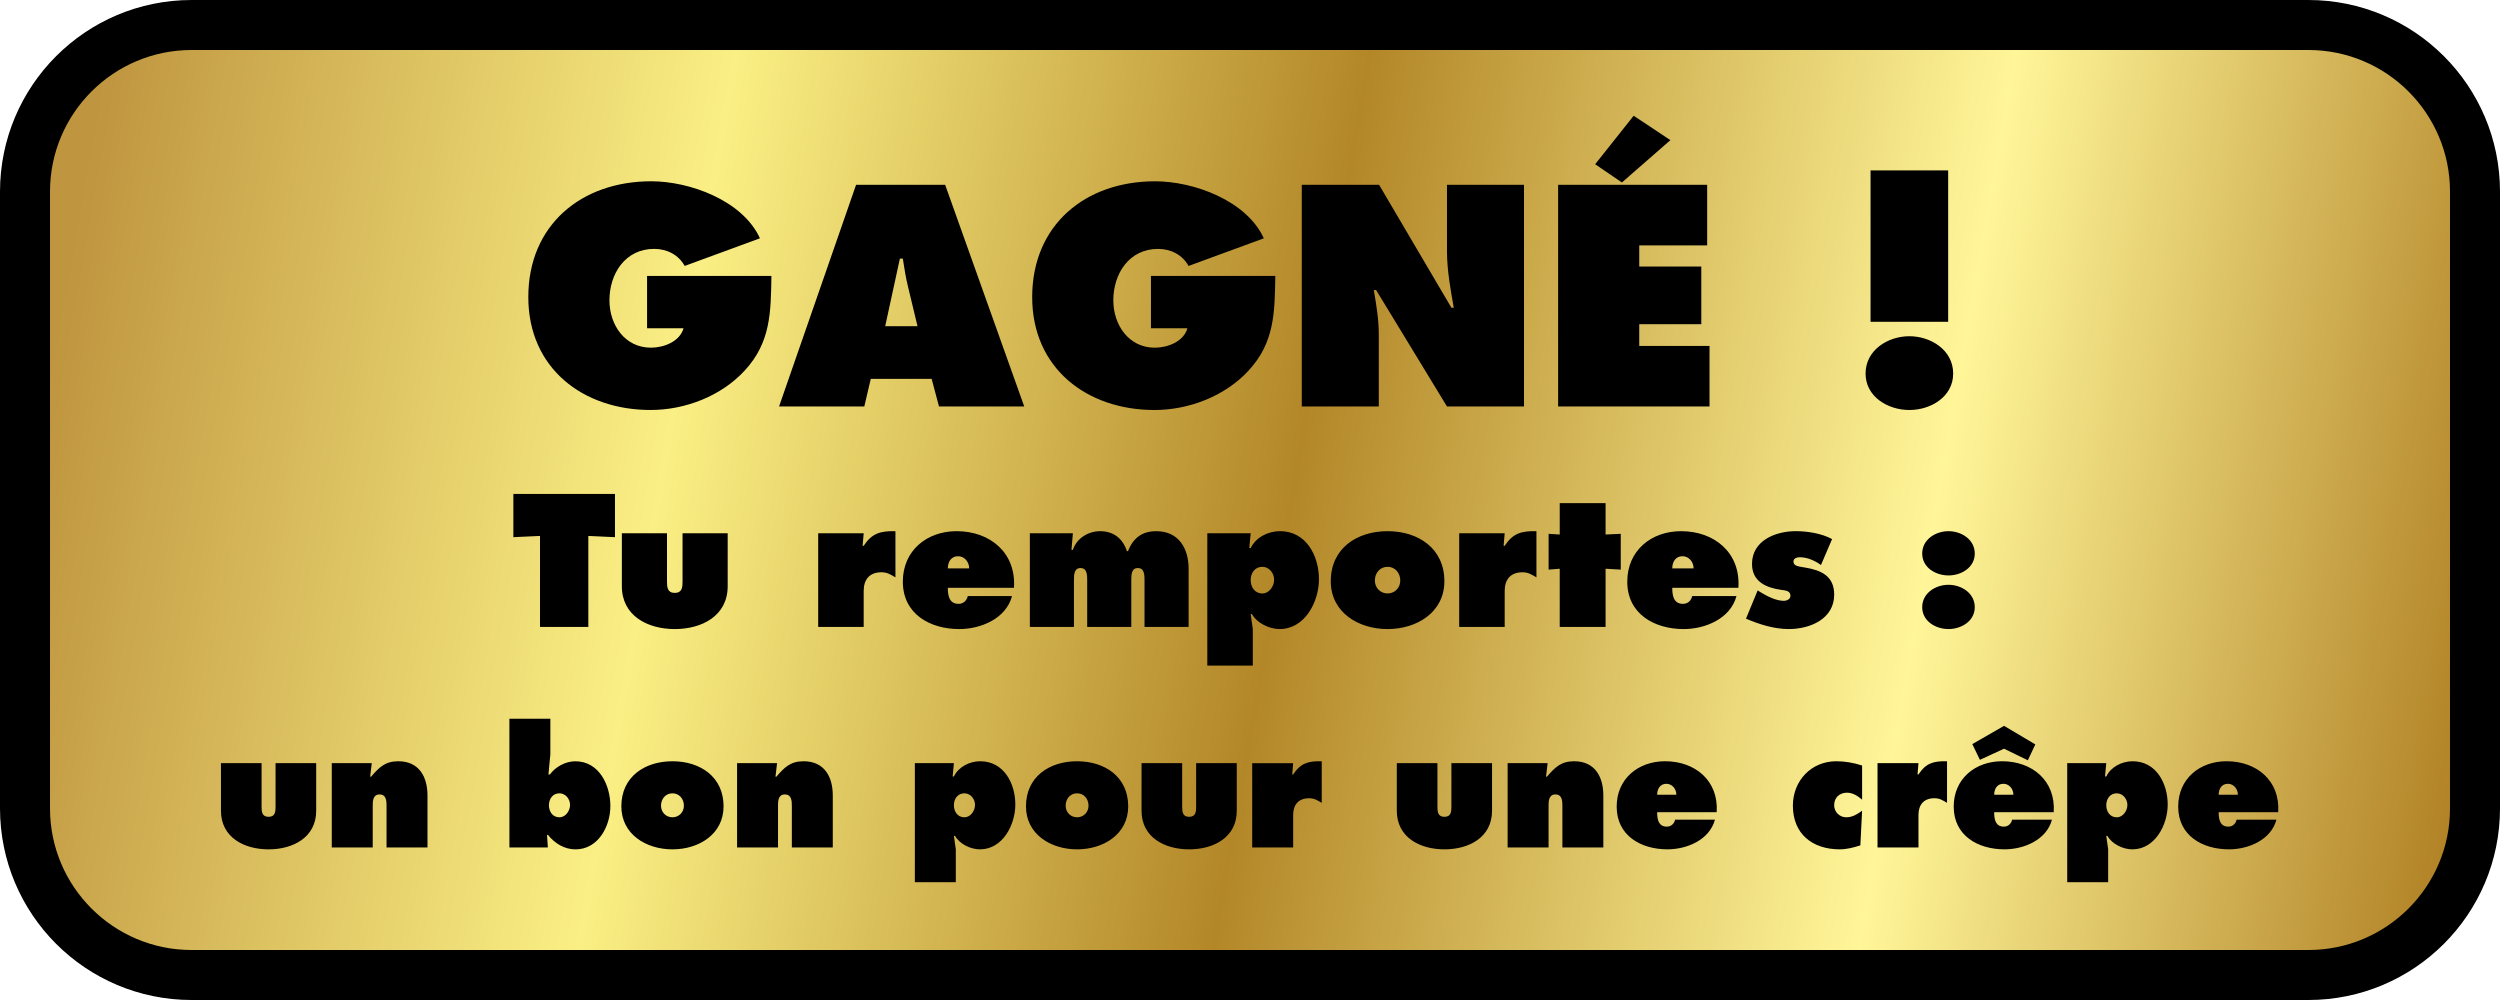
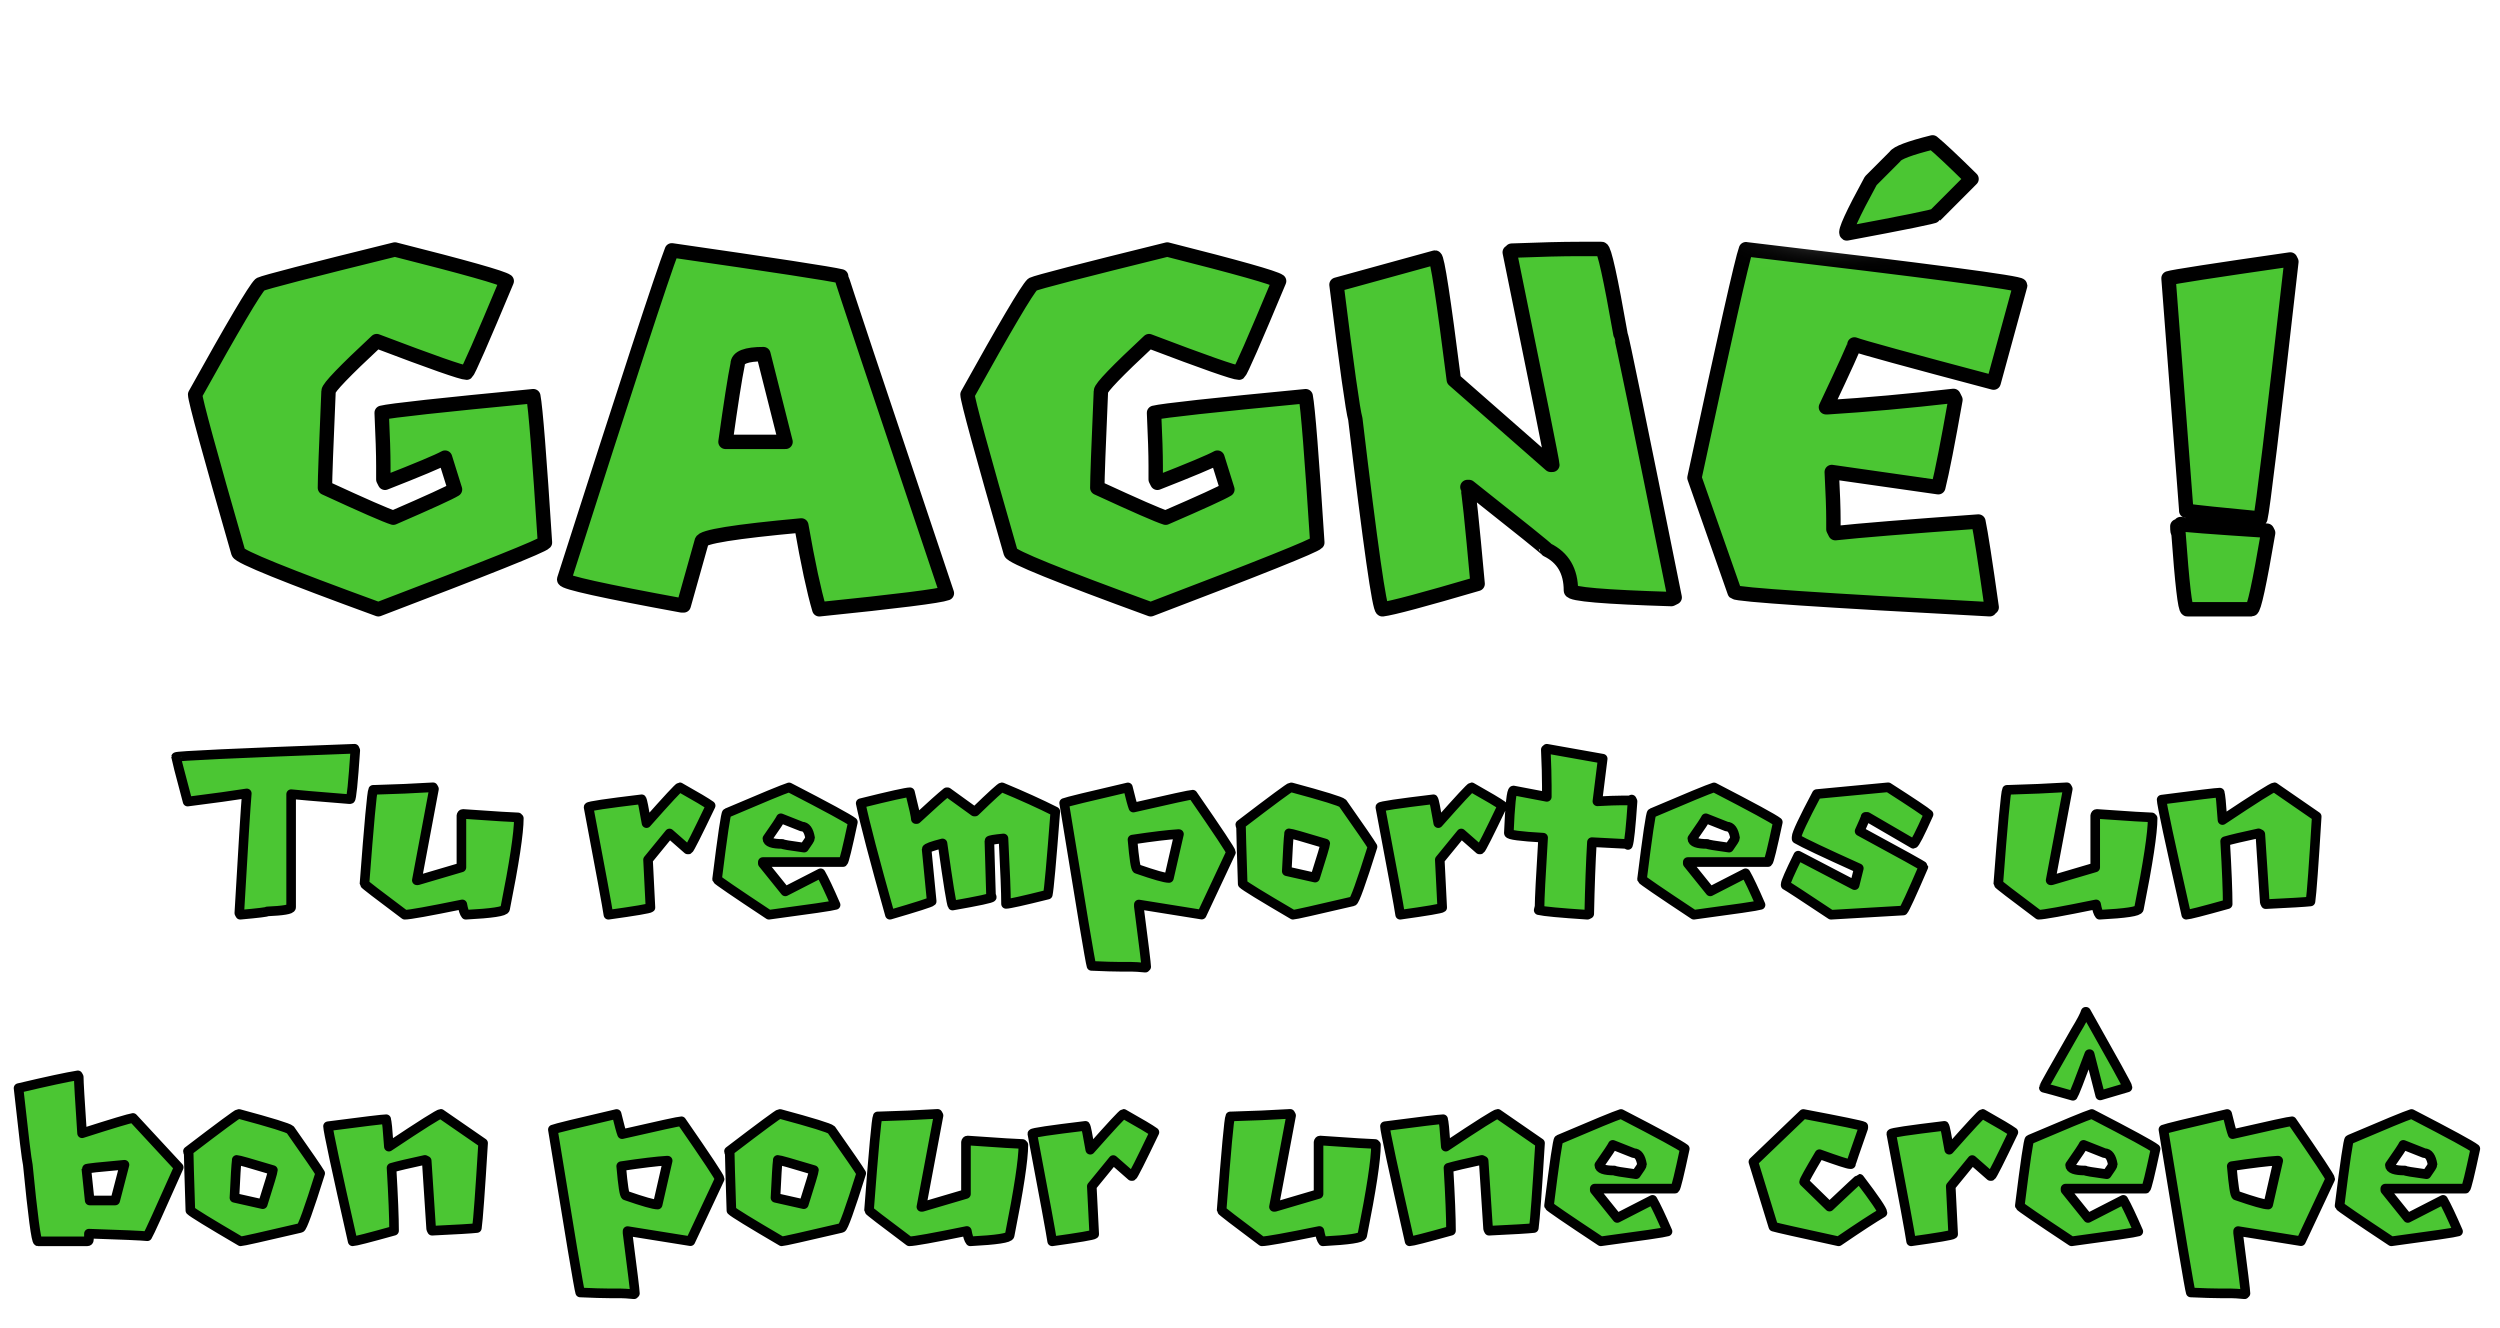
- <svg xmlns="http://www.w3.org/2000/svg" xmlns:xlink="http://www.w3.org/1999/xlink" width="150mm" height="60mm" viewBox="0 0 150 60" version="1.1" id="svg1">
+ <svg xmlns="http://www.w3.org/2000/svg" width="104.154mm" height="55.325mm" viewBox="0 0 104.154 55.325" version="1.1" id="svg1">
  <defs id="defs1">
-     <linearGradient id="linearGradient3638">
-       <stop style="stop-color:#bf953f;stop-opacity:1;" offset="0" id="stop3634" />
-       <stop style="stop-color:#faef84;stop-opacity:1;" offset="0.25" id="stop3642" />
-       <stop style="stop-color:#b38728;stop-opacity:1;" offset="0.5" id="stop3644" />
-       <stop style="stop-color:#fff699;stop-opacity:1;" offset="0.755" id="stop8004" />
-       <stop style="stop-color:#ab781c;stop-opacity:1;" offset="1" id="stop3636" />
-     </linearGradient>
-     <linearGradient xlink:href="#linearGradient3638" id="linearGradient2" x1="22.145" y1="86.48" x2="82.082" y2="97.543" gradientUnits="userSpaceOnUse" gradientTransform="matrix(2.452574,0,0,2.576271,-41.9445,-64.75368)" />
+     <rect x="104.274" y="-102.25" width="360.405" height="68.841" id="rect3" />
+     <filter style="color-interpolation-filters:sRGB" id="filter3" x="-0.992" y="-0.704" width="3.174" height="2.541">
+       <feFlood result="flood" in="SourceGraphic" flood-opacity="1" flood-color="rgb(255,255,255)" id="feFlood2-2" />
+       <feGaussianBlur result="blur" in="SourceGraphic" stdDeviation="2" id="feGaussianBlur2-6" />
+       <feOffset result="offset" in="blur" dx="1" dy="1" id="feOffset2-2" />
+       <feComposite result="comp1" operator="in" in="flood" in2="offset" id="feComposite2-4" />
+       <feComposite result="comp2" operator="over" in="SourceGraphic" in2="comp1" id="feComposite3-4" />
+     </filter>
+     <rect x="6.074" y="-147.807" width="569.966" height="100.225" id="rect15-6" />
+     <filter style="color-interpolation-filters:sRGB" id="filter20" x="-0.009" y="-0.042" width="1.022" height="1.098">
+       <feFlood result="flood" in="SourceGraphic" flood-opacity="0.498" flood-color="rgb(255,255,255)" id="feFlood19" />
+       <feGaussianBlur result="blur" in="SourceGraphic" stdDeviation="1" id="feGaussianBlur19" />
+       <feOffset result="offset" in="blur" dx="1" dy="1" id="feOffset19" />
+       <feComposite result="comp1" operator="in" in="flood" in2="offset" id="feComposite19" />
+       <feComposite result="comp2" operator="over" in="SourceGraphic" in2="comp1" id="feComposite20" />
+     </filter>
+     <rect x="104.274" y="-102.25" width="360.405" height="68.841" id="rect2-5" />
+     <filter style="color-interpolation-filters:sRGB" id="filter15" x="-0.022" y="-0.129" width="1.052" height="1.303">
+       <feFlood result="flood" in="SourceGraphic" flood-opacity="0.498" flood-color="rgb(255,255,255)" id="feFlood14" />
+       <feGaussianBlur result="blur" in="SourceGraphic" stdDeviation="1" id="feGaussianBlur14" />
+       <feOffset result="offset" in="blur" dx="1" dy="1" id="feOffset14" />
+       <feComposite result="comp1" operator="in" in="flood" in2="offset" id="feComposite14" />
+       <feComposite result="comp2" operator="over" in="SourceGraphic" in2="comp1" id="feComposite15" />
+     </filter>
+     <rect x="6.074" y="-147.807" width="569.966" height="100.225" id="rect4" />
+     <filter style="color-interpolation-filters:sRGB" id="filter5" x="-0.366" y="-0.366" width="1.795" height="1.795">
+       <feFlood result="flood" in="SourceGraphic" flood-opacity="1" flood-color="rgb(255,255,255)" id="feFlood4" />
+       <feGaussianBlur result="blur" in="SourceGraphic" stdDeviation="2" id="feGaussianBlur4" />
+       <feOffset result="offset" in="blur" dx="1" dy="1" id="feOffset4" />
+       <feComposite result="comp1" operator="in" in="flood" in2="offset" id="feComposite4" />
+       <feComposite result="comp2" operator="over" in="SourceGraphic" in2="comp1" id="feComposite5" />
+     </filter>
  </defs>
-   <g id="layer1" transform="translate(-10.86773,-128.0427)">
-     <rect style="fill:url(#linearGradient2);stroke:#000000;stroke-width:3;stroke-dasharray:none;stroke-opacity:1" id="rect1" width="147" height="57" x="12.368" y="129.543" rx="10" ry="10" />
-     <g id="text1" style="font-size:10.583px;line-height:125%;font-family:'Futura Extra';-inkscape-font-specification:'Futura Extra';text-align:center;text-anchor:middle;stroke-width:4" aria-label="GAGNÉ !&#10;Tu remportes :&#10;un bon pour une crêpe">
-       <path style="font-size:17.639px" d="m 49.692,144.599 v 3.14 h 2.187 c -0.229,0.811 -1.199,1.164 -1.958,1.164 -1.57,0 -2.487,-1.376 -2.487,-2.84 0,-1.605 0.953,-3.087 2.681,-3.087 0.776,0 1.464,0.353 1.834,1.023 l 4.516,-1.658 c -1.041,-2.275 -4.216,-3.422 -6.526,-3.422 -4.18,0 -7.373,2.611 -7.373,6.95 0,4.269 3.281,6.773 7.338,6.773 2.064,0 4.233,-0.829 5.644,-2.364 1.57,-1.693 1.57,-3.51 1.605,-5.68 z m 13.423,6.174 h 3.651 l 0.441,1.658 h 5.115 l -4.745,-13.3 h -5.345 l -4.621,13.3 h 5.115 z m 0.864,-3.157 0.882,-4.057 h 0.176 c 0.088,0.564 0.176,1.147 0.318,1.711 l 0.564,2.346 z m 15.946,-3.016 v 3.14 h 2.187 c -0.229,0.811 -1.199,1.164 -1.958,1.164 -1.57,0 -2.487,-1.376 -2.487,-2.84 0,-1.605 0.953,-3.087 2.681,-3.087 0.776,0 1.464,0.353 1.834,1.023 l 4.516,-1.658 c -1.041,-2.275 -4.216,-3.422 -6.526,-3.422 -4.18,0 -7.373,2.611 -7.373,6.95 0,4.269 3.281,6.773 7.338,6.773 2.064,0 4.233,-0.829 5.644,-2.364 1.57,-1.693 1.57,-3.51 1.605,-5.68 z m 9.049,7.832 h 4.621 v -4.322 c 0,-0.882 -0.141,-1.746 -0.3,-2.663 h 0.141 l 4.251,6.985 h 4.621 v -13.3 h -4.621 v 3.986 c 0,1.129 0.212,2.275 0.406,3.387 h -0.141 l -4.339,-7.373 h -4.639 z m 15.381,0 h 9.084 v -3.634 h -4.216 v -1.305 h 3.722 v -3.457 h -3.722 v -1.27 h 4.075 v -3.634 h -8.943 z m 4.533,-17.445 -2.311,2.91 1.605,1.094 2.91,-2.54 z m 18.87,12.365 v -9.084 h -4.657 v 9.084 z m -2.328,0.864 c -1.288,0 -2.628,0.829 -2.628,2.24 0,1.393 1.341,2.187 2.628,2.187 1.288,0 2.628,-0.794 2.628,-2.187 0,-1.411 -1.341,-2.24 -2.628,-2.24 z" id="path1" />
-       <path d="m 41.67,160.273 1.598,-0.074 v 5.461 h 2.9 v -5.461 l 1.598,0.074 v -2.593 h -6.096 z m 6.509,-0.233 v 3.175 c 0,1.778 1.545,2.572 3.175,2.572 1.63,0 3.175,-0.794 3.175,-2.572 v -3.175 h -2.709 v 2.9 c 0,0.328 -0.021,0.677 -0.466,0.677 -0.444,0 -0.466,-0.349 -0.466,-0.677 v -2.9 z m 16.415,-0.127 c -0.921,-0.021 -1.418,0.138 -1.905,0.878 h -0.064 l 0.064,-0.751 h -2.73 v 5.62 h 2.73 v -2.159 c 0,-0.699 0.36,-1.122 1.069,-1.122 0.349,0 0.55,0.138 0.836,0.307 z m 7.112,3.397 c 0.138,-2.106 -1.439,-3.397 -3.44,-3.397 -1.789,0 -3.228,1.164 -3.228,3.027 0,1.937 1.619,2.847 3.387,2.847 1.291,0 2.805,-0.624 3.164,-1.979 h -2.656 c -0.053,0.265 -0.265,0.466 -0.55,0.466 -0.571,0 -0.646,-0.508 -0.646,-0.963 z m -3.969,-1.164 c 0,-0.392 0.201,-0.73 0.614,-0.73 0.392,0 0.667,0.349 0.667,0.73 z m 7.504,-2.106 h -2.582 v 5.62 h 2.646 v -2.783 c 0,-0.328 0,-0.751 0.392,-0.751 0.402,0 0.402,0.423 0.402,0.751 v 2.783 h 2.646 v -2.783 c 0,-0.328 0,-0.751 0.392,-0.751 0.402,0 0.402,0.423 0.402,0.751 v 2.783 h 2.646 v -3.492 c 0,-1.217 -0.593,-2.254 -1.937,-2.254 -0.868,0 -1.386,0.413 -1.704,1.196 h -0.064 c -0.243,-0.762 -0.804,-1.196 -1.609,-1.196 -0.72,0 -1.408,0.434 -1.63,1.122 h -0.085 z m 11.366,2.011 c 0.413,0 0.709,0.381 0.709,0.773 0,0.381 -0.286,0.826 -0.709,0.826 -0.455,0 -0.698,-0.381 -0.698,-0.804 0,-0.413 0.243,-0.794 0.698,-0.794 z m -0.698,-2.011 h -2.603 v 7.937 h 2.73 v -2.191 l -0.127,-0.9 h 0.074 c 0.307,0.55 1.048,0.9 1.662,0.9 1.535,0 2.36,-1.662 2.36,-2.985 0,-1.408 -0.762,-2.889 -2.339,-2.889 -0.709,0 -1.45,0.37 -1.757,1.016 h -0.085 z m 8.213,-0.127 c -1.852,0 -3.408,1.037 -3.408,3.006 0,1.863 1.651,2.868 3.408,2.868 1.757,0 3.408,-1.005 3.408,-2.868 0,-1.968 -1.556,-3.006 -3.408,-3.006 z m 0,2.138 c 0.455,0 0.762,0.37 0.762,0.826 0,0.445 -0.339,0.773 -0.762,0.773 -0.423,0 -0.762,-0.328 -0.762,-0.773 0,-0.455 0.307,-0.826 0.762,-0.826 z m 8.932,-2.138 c -0.921,-0.021 -1.418,0.138 -1.905,0.878 h -0.064 l 0.064,-0.751 h -2.73 v 5.62 h 2.73 v -2.159 c 0,-0.699 0.36,-1.122 1.069,-1.122 0.349,0 0.55,0.138 0.836,0.307 z m 4.149,-1.683 h -2.752 v 1.884 l -0.667,-0.042 v 2.148 l 0.667,-0.053 v 3.492 h 2.752 v -3.492 l 0.91,0.053 v -2.148 l -0.91,0.042 z m 7.969,5.08 c 0.138,-2.106 -1.439,-3.397 -3.44,-3.397 -1.789,0 -3.228,1.164 -3.228,3.027 0,1.937 1.619,2.847 3.387,2.847 1.291,0 2.805,-0.624 3.164,-1.979 h -2.656 c -0.053,0.265 -0.265,0.466 -0.55,0.466 -0.572,0 -0.646,-0.508 -0.646,-0.963 z m -3.969,-1.164 c 0,-0.392 0.201,-0.73 0.614,-0.73 0.392,0 0.667,0.349 0.667,0.73 z m 4.424,3.016 c 0.815,0.349 1.683,0.624 2.572,0.624 1.27,0 2.72,-0.603 2.72,-2.064 0,-1.132 -0.794,-1.471 -1.767,-1.63 -0.381,-0.064 -0.677,-0.085 -0.677,-0.36 0,-0.201 0.222,-0.254 0.392,-0.254 0.444,0 0.91,0.212 1.259,0.466 l 0.667,-1.556 c -0.614,-0.339 -1.482,-0.476 -2.18,-0.476 -1.206,0 -2.625,0.561 -2.625,1.968 0,1.058 0.847,1.429 1.757,1.556 0.222,0.032 0.55,0.042 0.55,0.349 0,0.212 -0.222,0.307 -0.402,0.307 -0.466,0 -1.016,-0.286 -1.397,-0.519 l -0.169,-0.106 z m 12.15,-2.032 c -0.773,0 -1.577,0.497 -1.577,1.344 0,0.836 0.804,1.312 1.577,1.312 0.773,0 1.577,-0.476 1.577,-1.312 0,-0.847 -0.804,-1.344 -1.577,-1.344 z m 0,-3.217 c -0.773,0 -1.577,0.497 -1.577,1.344 0,0.836 0.804,1.312 1.577,1.312 0.773,0 1.577,-0.476 1.577,-1.312 0,-0.847 -0.804,-1.344 -1.577,-1.344 z" id="path2" />
-       <path style="font-size:9.525px;letter-spacing:0px" d="m 24.125,173.832 v 2.857 c 0,1.6 1.391,2.315 2.857,2.315 1.467,0 2.857,-0.714 2.857,-2.315 v -2.857 h -2.438 v 2.61 c 0,0.295 -0.019,0.61 -0.419,0.61 -0.4,0 -0.419,-0.314 -0.419,-0.61 v -2.61 z m 9.049,0 h -2.4 v 5.058 h 2.457 v -2.467 c 0,-0.295 0,-0.714 0.41,-0.714 0.419,0 0.419,0.419 0.419,0.714 v 2.467 h 2.457 v -3.115 c 0,-1.114 -0.495,-2.057 -1.753,-2.057 -0.791,0 -1.153,0.371 -1.629,0.924 h -0.057 z m 11.259,1.81 c 0.371,0 0.638,0.343 0.638,0.695 0,0.343 -0.257,0.743 -0.638,0.743 -0.41,0 -0.629,-0.343 -0.629,-0.724 0,-0.371 0.219,-0.714 0.629,-0.714 z m -3,3.248 h 2.305 l -0.048,-0.752 h 0.057 c 0.41,0.514 0.991,0.867 1.648,0.867 1.372,0 2.095,-1.391 2.095,-2.6 0,-1.257 -0.676,-2.686 -2.105,-2.686 -0.572,0 -1.181,0.324 -1.524,0.791 h -0.086 l 0.114,-1.21 v -2.134 h -2.457 z m 9.782,-5.172 c -1.667,0 -3.067,0.933 -3.067,2.705 0,1.676 1.486,2.581 3.067,2.581 1.581,0 3.067,-0.905 3.067,-2.581 0,-1.772 -1.4,-2.705 -3.067,-2.705 z m 0,1.924 c 0.41,0 0.686,0.333 0.686,0.743 0,0.4 -0.305,0.695 -0.686,0.695 -0.381,0 -0.686,-0.295 -0.686,-0.695 0,-0.41 0.276,-0.743 0.686,-0.743 z m 6.277,-1.81 h -2.4 v 5.058 h 2.457 v -2.467 c 0,-0.295 0,-0.714 0.41,-0.714 0.419,0 0.419,0.419 0.419,0.714 v 2.467 h 2.457 v -3.115 c 0,-1.114 -0.495,-2.057 -1.753,-2.057 -0.791,0 -1.153,0.371 -1.629,0.924 h -0.057 z m 11.239,1.81 c 0.371,0 0.638,0.343 0.638,0.695 0,0.343 -0.257,0.743 -0.638,0.743 -0.41,0 -0.629,-0.343 -0.629,-0.724 0,-0.371 0.219,-0.714 0.629,-0.714 z m -0.629,-1.81 h -2.343 v 7.144 h 2.457 v -1.972 l -0.114,-0.81 h 0.067 c 0.276,0.495 0.943,0.81 1.495,0.81 1.381,0 2.124,-1.495 2.124,-2.686 0,-1.267 -0.686,-2.6 -2.105,-2.6 -0.638,0 -1.305,0.333 -1.581,0.914 h -0.076 z m 7.391,-0.114 c -1.667,0 -3.067,0.933 -3.067,2.705 0,1.676 1.486,2.581 3.067,2.581 1.581,0 3.067,-0.905 3.067,-2.581 0,-1.772 -1.4,-2.705 -3.067,-2.705 z m 0,1.924 c 0.41,0 0.686,0.333 0.686,0.743 0,0.4 -0.305,0.695 -0.686,0.695 -0.381,0 -0.686,-0.295 -0.686,-0.695 0,-0.41 0.276,-0.743 0.686,-0.743 z m 3.867,-1.81 v 2.857 c 0,1.6 1.391,2.315 2.857,2.315 1.467,0 2.857,-0.714 2.857,-2.315 v -2.857 h -2.438 v 2.61 c 0,0.295 -0.019,0.61 -0.419,0.61 -0.4,0 -0.419,-0.314 -0.419,-0.61 v -2.61 z m 10.811,-0.114 c -0.829,-0.019 -1.276,0.124 -1.714,0.791 h -0.057 l 0.057,-0.676 h -2.457 v 5.058 h 2.457 v -1.943 c 0,-0.629 0.324,-1.01 0.962,-1.01 0.314,0 0.495,0.124 0.752,0.276 z m 4.505,0.114 v 2.857 c 0,1.6 1.391,2.315 2.857,2.315 1.467,0 2.857,-0.714 2.857,-2.315 v -2.857 h -2.438 v 2.61 c 0,0.295 -0.019,0.61 -0.419,0.61 -0.4,0 -0.419,-0.314 -0.419,-0.61 v -2.61 z m 9.049,0 h -2.4 v 5.058 h 2.457 v -2.467 c 0,-0.295 0,-0.714 0.41,-0.714 0.419,0 0.419,0.419 0.419,0.714 v 2.467 h 2.457 v -3.115 c 0,-1.114 -0.495,-2.057 -1.753,-2.057 -0.791,0 -1.153,0.371 -1.629,0.924 h -0.057 z m 10.144,2.943 c 0.124,-1.895 -1.295,-3.058 -3.096,-3.058 -1.61,0 -2.905,1.048 -2.905,2.724 0,1.743 1.457,2.562 3.048,2.562 1.162,0 2.524,-0.562 2.848,-1.781 h -2.391 c -0.048,0.238 -0.238,0.419 -0.495,0.419 -0.514,0 -0.581,-0.457 -0.581,-0.867 z m -3.572,-1.048 c 0,-0.352 0.181,-0.657 0.552,-0.657 0.352,0 0.6,0.314 0.6,0.657 z m 12.297,-1.753 c -0.495,-0.162 -1.029,-0.257 -1.543,-0.257 -1.514,0 -2.61,1.172 -2.61,2.667 0,1.695 1.172,2.619 2.81,2.619 0.429,0 0.857,-0.114 1.238,-0.238 l 0.105,-2.076 c -0.286,0.2 -0.572,0.391 -0.953,0.391 -0.4,0 -0.724,-0.324 -0.724,-0.724 0,-0.457 0.324,-0.752 0.772,-0.752 0.352,0 0.648,0.2 0.905,0.419 z m 5.096,-0.257 c -0.829,-0.019 -1.276,0.124 -1.714,0.791 h -0.057 l 0.057,-0.676 h -2.457 v 5.058 h 2.457 v -1.943 c 0,-0.629 0.324,-1.01 0.962,-1.01 0.314,0 0.495,0.124 0.752,0.276 z m 6.401,3.058 c 0.124,-1.895 -1.295,-3.058 -3.096,-3.058 -1.61,0 -2.905,1.048 -2.905,2.724 0,1.743 1.457,2.562 3.048,2.562 1.162,0 2.524,-0.562 2.848,-1.781 h -2.391 c -0.048,0.238 -0.238,0.419 -0.495,0.419 -0.514,0 -0.581,-0.457 -0.581,-0.867 z m -3.572,-1.048 c 0,-0.352 0.181,-0.657 0.552,-0.657 0.352,0 0.6,0.314 0.6,0.657 z m -0.857,-2.095 1.448,-0.667 1.429,0.695 0.448,-0.953 -1.876,-1.114 -1.905,1.095 z m 8.211,2.01 c 0.371,0 0.638,0.343 0.638,0.695 0,0.343 -0.257,0.743 -0.638,0.743 -0.41,0 -0.629,-0.343 -0.629,-0.724 0,-0.371 0.219,-0.714 0.629,-0.714 z m -0.629,-1.81 h -2.343 v 7.144 h 2.457 v -1.972 l -0.114,-0.81 h 0.067 c 0.276,0.495 0.943,0.81 1.495,0.81 1.381,0 2.124,-1.495 2.124,-2.686 0,-1.267 -0.686,-2.6 -2.105,-2.6 -0.638,0 -1.305,0.333 -1.581,0.914 h -0.076 z m 10.316,2.943 c 0.124,-1.895 -1.295,-3.058 -3.096,-3.058 -1.61,0 -2.905,1.048 -2.905,2.724 0,1.743 1.457,2.562 3.048,2.562 1.162,0 2.524,-0.562 2.848,-1.781 h -2.391 c -0.048,0.238 -0.238,0.419 -0.495,0.419 -0.514,0 -0.581,-0.457 -0.581,-0.867 z m -3.572,-1.048 c 0,-0.352 0.181,-0.657 0.552,-0.657 0.352,0 0.6,0.314 0.6,0.657 z" id="path3" />
+   <g id="layer1" transform="translate(-33.79085,-130.3801)">
+     <path d="m 290.254,-140.179 h 0.068 q 7.719,13.609 7.719,13.948 v 0.068 l -5.078,1.49 -1.964,-7.651 h -0.068 q -2.708,7.262 -3.047,7.719 -4.757,-1.354 -5.417,-1.49 v -0.068 q 0,-0.203 5.891,-10.427 1.625,-2.658 1.896,-3.589 z" id="text4" style="font-size:34.667px;line-height:125%;font-family:'New Super Mario Font U';-inkscape-font-specification:'New Super Mario Font U';text-align:center;letter-spacing:-0.5px;white-space:pre;fill:#4bc633;stroke:#000000;stroke-width:1.784;stroke-linejoin:round;filter:url(#filter5)" transform="matrix(0.2237616,0,0,0.224696,55.73514,204.031)" aria-label="^" />
+     <path style="font-size:34.667px;line-height:125%;font-family:'New Super Mario Font U';-inkscape-font-specification:'New Super Mario Font U';text-align:center;letter-spacing:-0.5px;white-space:pre;fill:#4bc633;stroke:#000000;stroke-width:0.881;stroke-linejoin:round;filter:url(#filter15)" d="m 231.836,-92.626 q 6.432,1.625 6.839,1.93 -2.285,5.467 -2.454,5.603 -0.423,0 -5.501,-1.93 -2.945,2.742 -2.945,3.064 -0.22,5.078 -0.22,5.908 3.521,1.625 4.181,1.828 3.284,-1.422 3.775,-1.727 l -0.609,-1.947 q -0.609,0.339 -3.673,1.54 l -0.102,-0.203 v -0.829 q 0,-1.066 -0.102,-3.25 0.796,-0.203 9.276,-1.016 0.203,1.049 0.711,8.954 -0.271,0.305 -10.19,4.079 -8.447,-3.081 -8.565,-3.47 -2.641,-9.174 -2.641,-9.665 3.47,-6.246 3.978,-6.737 0.423,-0.203 8.243,-2.133 z m 16.935,0.051 q 9.395,1.354 10.359,1.591 0,0.135 6.466,19.382 -0.677,0.254 -7.803,0.982 -0.491,-1.659 -1.1,-5.129 -6.094,0.559 -6.094,0.982 l -1.1,3.91 h -0.118 q -7.194,-1.32 -7.194,-1.591 5.738,-17.943 6.585,-20.126 z m 3.284,11.714 h 3.673 l -1.354,-5.366 q -1.574,0 -1.574,0.609 -0.254,1.236 -0.745,4.757 z m 27.023,-11.764 q 6.432,1.625 6.839,1.93 -2.285,5.467 -2.454,5.603 -0.423,0 -5.501,-1.93 -2.945,2.742 -2.945,3.064 -0.22,5.078 -0.22,5.908 3.521,1.625 4.181,1.828 3.284,-1.422 3.775,-1.727 l -0.609,-1.947 q -0.609,0.339 -3.673,1.54 l -0.102,-0.203 v -0.829 q 0,-1.066 -0.102,-3.25 0.796,-0.203 9.276,-1.016 0.203,1.049 0.711,8.954 -0.271,0.305 -10.19,4.079 -8.447,-3.081 -8.565,-3.47 -2.641,-9.174 -2.641,-9.665 3.47,-6.246 3.978,-6.737 0.423,-0.203 8.243,-2.133 z m 25.212,-0.034 h 1.354 q 0.237,0 1.151,5.197 0.102,0.152 3.318,16.115 l -0.203,0.102 q -6.145,-0.186 -6.145,-0.525 0,-1.777 -1.456,-2.488 0,-0.068 -4.773,-3.842 h -0.102 q 0.102,0.152 0.626,5.924 -4.96,1.456 -5.823,1.557 -0.271,0 -1.659,-11.646 -0.22,-0.728 -1.151,-8.21 l 6.026,-1.659 q 0.203,0 1.151,7.482 l 5.924,5.197 h 0.102 q 0,-0.254 -2.607,-13 0.118,0 0.118,-0.102 2.607,-0.102 4.147,-0.102 z m 10.181,0.017 q 16.775,1.98 16.775,2.217 l -1.625,5.941 q -7.922,-2.099 -8.514,-2.336 0,0.152 -1.743,3.842 h 0.118 q 3.538,-0.22 7.685,-0.694 l 0.118,0.237 q -0.694,3.927 -1.049,5.349 l -6.517,-0.931 q 0.102,1.93 0.102,2.911 v 0.592 l 0.118,0.237 q 2.167,-0.237 8.751,-0.711 0.22,1.049 0.812,5.247 -0.118,0 -0.118,0.118 -15.353,-0.813 -15.607,-1.049 l -2.454,-6.991 q 2.793,-13.017 3.148,-13.982 z m 33.294,0.626 0.068,0.135 q -1.693,14.947 -1.896,15.708 -3.589,-0.339 -4.536,-0.474 v -0.068 l -1.083,-14.151 q 0.406,-0.135 7.448,-1.151 z m -6.703,16.182 q 0.118,0.068 5.281,0.406 l 0.068,0.135 q -0.796,4.672 -1.016,4.672 h -3.927 q -0.203,0 -0.542,-4.672 -0.068,0 -0.068,-0.406 0.203,-0.068 0.203,-0.135 z" id="text2" transform="matrix(0.6811322,0,0,0.6811322,-107.6668,203.8656)" aria-label="GAGNE !" />
+     <g id="text15" style="font-size:34.667px;line-height:125%;font-family:'New Super Mario Font U';-inkscape-font-specification:'New Super Mario Font U';text-align:center;letter-spacing:-0.5px;white-space:pre;fill:#4bc633;stroke:#000000;stroke-width:1.277;stroke-linejoin:round;filter:url(#filter20)" transform="matrix(0.3126772,0,0,0.3139829,-5.025609,205.0729)" aria-label="Tu remportes un&#10;bon pour une crepe">
+       <path d="m 171.379,-138.537 0.102,0.22 q -0.44,6.466 -0.66,6.466 h -0.102 q -6.991,-0.559 -7.786,-0.66 v 15.014 q 0,0.406 -3.182,0.542 0,0.118 -3.605,0.44 l -0.118,-0.22 q 0.779,-13.44 0.999,-15.878 -2.674,0.423 -7.888,1.083 -1.54,-5.755 -1.54,-5.908 0,-0.22 23.783,-1.1 z m 10.469,5.112 0.118,0.22 -2.285,12.12 h 0.118 l 5.823,-1.71 v -6.855 q 0.034,-0.237 0.22,-0.237 6.568,0.457 7.313,0.457 0,0.118 0.118,0.118 0,2.895 -1.828,12.001 0,0.525 -5.247,0.796 -0.271,-0.322 -0.457,-1.371 -6.72,1.371 -7.668,1.371 -5.366,-3.995 -5.366,-4.113 0.914,-12.001 1.151,-12.458 h 0.102 q 4.283,-0.118 7.888,-0.339 z m 32.871,0 q 3.352,1.879 4.113,2.438 -2.742,5.704 -2.945,5.806 h -0.118 l -2.421,-2.116 -2.861,3.487 0.322,6.348 q -0.22,0.203 -5.603,0.948 -0.203,-1.456 -2.641,-14.27 0,-0.203 7.076,-1.049 0.118,0.135 0.643,3.165 4.232,-4.757 4.435,-4.757 z m 14.565,0.017 q 7.668,3.944 8.497,4.604 -1.1,5.146 -1.303,5.298 h -10.698 v 0.186 l 2.996,3.707 4.706,-2.404 q 0.694,1.202 1.997,4.198 -0.609,0.203 -8.887,1.303 -6.855,-4.52 -6.906,-4.706 1.1,-8.785 1.303,-8.785 7.16,-3.047 8.294,-3.402 z m -1.1,4.096 q -0.135,0.339 -1.794,2.691 0,0.711 1.997,0.711 0,0.102 2.895,0.491 0.796,-1.1 0.796,-1.286 -0.254,-1.507 -1.1,-1.507 z m 29.444,-4.113 q 4.13,1.71 7.126,3.216 -0.779,10.072 -0.999,11.02 -4.977,1.236 -5.569,1.236 0,-2.201 -0.339,-8.684 -1.879,0.186 -1.879,0.322 0,0.643 0.22,7.346 0.102,0 0.102,0.118 0,0.203 -5.23,1.117 -0.22,-0.271 -1.337,-8.243 -2.116,0.542 -2.116,0.779 l 0.677,6.906 q -0.203,0.22 -5.569,1.777 -3.115,-11.02 -3.893,-14.794 5.874,-1.456 6.568,-1.456 0.779,3.081 0.779,3.555 h 0.118 q 2.861,-2.641 3.995,-3.555 h 0.118 l 3.555,2.556 h 0.118 q 3.335,-3.216 3.555,-3.216 z m 16.799,0.017 q 0.525,2.167 0.728,2.674 7.482,-1.71 7.905,-1.71 5.095,7.329 5.095,7.651 l -3.893,8.26 -8.379,-1.337 v 0.254 q 0.982,7.533 0.982,8.007 -0.118,0 -0.118,0.118 -1.219,-0.118 -1.828,-0.118 h -1.456 q -1.27,0 -3.893,-0.118 -0.237,-0.711 -3.639,-21.616 0.576,-0.237 8.497,-2.065 z m 0.609,6.923 q 0.339,3.893 0.609,3.893 3.47,1.202 4.249,1.202 l 1.337,-5.823 h -0.118 q -1.98,0.118 -6.077,0.728 z m 21.184,-6.923 q 6.432,1.727 6.822,2.099 3.538,5.01 3.978,5.772 -2.285,7.245 -2.624,7.245 -7.617,1.777 -7.973,1.777 -6.297,-3.673 -6.703,-4.096 -0.22,-6.839 -0.22,-7.549 -0.102,-0.203 -0.102,-0.305 6.5,-4.943 6.72,-4.943 z m -0.322,6.195 q -0.102,0.677 -0.305,4.926 l 3.775,0.846 q 1.354,-4.232 1.354,-4.52 -4.503,-1.354 -4.824,-1.354 z m 24.315,-6.212 q 3.352,1.879 4.113,2.438 -2.742,5.704 -2.945,5.806 h -0.118 l -2.421,-2.116 -2.861,3.487 0.322,6.348 q -0.22,0.203 -5.603,0.948 -0.203,-1.456 -2.641,-14.27 0,-0.203 7.076,-1.049 0.118,0.135 0.643,3.165 4.232,-4.757 4.435,-4.757 z m 10.029,-5.112 7.448,1.32 -0.711,5.654 q 2.217,-0.118 3.25,-0.118 h 1.083 l 0.237,-0.118 0.118,0.237 q -0.355,5.146 -0.609,5.789 l -0.237,-0.135 q -0.254,0 -4.57,-0.237 -0.237,3.978 -0.355,9.513 l -0.237,0.118 q -5.451,-0.355 -6.5,-0.609 l 0.118,-0.474 q 0,-1.473 0.474,-9.141 -4.57,-0.254 -4.57,-0.609 0.237,-5.654 0.609,-5.654 l 4.452,0.846 v -1.456 q 0,-1.777 -0.135,-4.807 0.135,0 0.135,-0.118 z m 22.284,5.129 q 7.668,3.944 8.497,4.604 -1.1,5.146 -1.303,5.298 h -10.698 v 0.186 l 2.996,3.707 4.706,-2.404 q 0.694,1.202 1.997,4.198 -0.609,0.203 -8.887,1.303 -6.855,-4.52 -6.906,-4.706 1.1,-8.785 1.303,-8.785 7.16,-3.047 8.294,-3.402 z m -1.1,4.096 q -0.135,0.339 -1.794,2.691 0,0.711 1.997,0.711 0,0.102 2.895,0.491 0.796,-1.1 0.796,-1.286 -0.254,-1.507 -1.1,-1.507 z m 24.298,-4.113 q 4.875,3.115 5.383,3.589 -1.76,3.91 -2.014,3.91 l -6.161,-3.572 h -0.22 q 0,0.169 -0.796,1.896 8.514,4.587 8.514,4.706 -2.387,5.518 -2.691,5.823 l -9.632,0.559 q -5.62,-3.724 -6.043,-3.927 v -0.102 q 0,-0.423 1.676,-3.809 l 7.516,3.91 0.559,-2.234 q -6.974,-3.132 -8.294,-3.91 v -0.237 q 0,-0.643 2.691,-5.704 z m 23.815,0 0.118,0.22 -2.285,12.12 h 0.118 l 5.823,-1.71 v -6.855 q 0.034,-0.237 0.22,-0.237 6.568,0.457 7.313,0.457 0,0.118 0.118,0.118 0,2.895 -1.828,12.001 0,0.525 -5.247,0.796 -0.271,-0.322 -0.457,-1.371 -6.72,1.371 -7.668,1.371 -5.366,-3.995 -5.366,-4.113 0.914,-12.001 1.151,-12.458 h 0.102 q 4.283,-0.118 7.888,-0.339 z m 27.65,0 5.637,3.876 q -0.592,9.648 -0.829,11.273 -0.982,0.118 -5.975,0.355 l -0.118,-0.237 -0.592,-9.039 -0.237,-0.118 q -3.233,0.694 -4.452,1.049 0.339,5.772 0.339,8.345 -5.044,1.405 -5.518,1.405 -3.284,-14.456 -3.284,-15.268 7.143,-0.931 7.753,-0.931 v 0.118 q 0.118,0.085 0.355,3.521 6.551,-4.35 6.923,-4.35 z" id="path1" />
+       <path d="m 134.517,-95.203 0.118,0.22 q 0,0.965 0.44,7.465 6.06,-1.93 6.788,-2.031 l 6.094,6.551 q -3.842,8.616 -4.181,9.141 -1.066,-0.118 -7.786,-0.339 v 0.796 q 0,0.22 -0.237,0.22 H 129.202 q -0.355,0 -1.354,-10.156 -0.22,-0.863 -1.236,-10.173 5.755,-1.354 7.905,-1.693 z m 1.134,12.424 0.44,4.181 h 3.402 l 1.236,-4.74 q -5.078,0.44 -5.078,0.559 z m 20.354,-7.296 q 6.432,1.727 6.822,2.099 3.538,5.01 3.978,5.772 -2.285,7.245 -2.624,7.245 -7.617,1.777 -7.973,1.777 -6.297,-3.673 -6.703,-4.096 -0.22,-6.839 -0.22,-7.549 -0.102,-0.203 -0.102,-0.305 6.5,-4.943 6.72,-4.943 z m -0.322,6.195 q -0.102,0.677 -0.305,4.926 l 3.775,0.846 q 1.354,-4.232 1.354,-4.52 -4.503,-1.354 -4.824,-1.354 z m 27.193,-6.212 5.637,3.876 q -0.592,9.648 -0.829,11.273 -0.982,0.118 -5.975,0.355 l -0.118,-0.237 -0.592,-9.039 -0.237,-0.118 q -3.233,0.694 -4.452,1.049 0.339,5.772 0.339,8.345 -5.044,1.405 -5.518,1.405 -3.284,-14.456 -3.284,-15.268 7.143,-0.931 7.753,-0.931 v 0.118 q 0.118,0.085 0.355,3.521 6.551,-4.35 6.923,-4.35 z m 23.426,0.017 q 0.525,2.167 0.728,2.674 7.482,-1.71 7.905,-1.71 5.095,7.329 5.095,7.651 l -3.893,8.26 -8.379,-1.337 v 0.254 q 0.982,7.533 0.982,8.007 -0.118,0 -0.118,0.118 -1.219,-0.118 -1.828,-0.118 h -1.456 q -1.27,0 -3.893,-0.118 -0.237,-0.711 -3.639,-21.616 0.576,-0.237 8.497,-2.065 z m 0.609,6.923 q 0.339,3.893 0.609,3.893 3.47,1.202 4.249,1.202 l 1.337,-5.823 h -0.118 q -1.98,0.118 -6.077,0.728 z m 21.184,-6.923 q 6.432,1.727 6.822,2.099 3.538,5.01 3.978,5.772 -2.285,7.245 -2.624,7.245 -7.617,1.777 -7.973,1.777 -6.297,-3.673 -6.703,-4.096 -0.22,-6.839 -0.22,-7.549 -0.102,-0.203 -0.102,-0.305 6.5,-4.943 6.72,-4.943 z m -0.322,6.195 q -0.102,0.677 -0.305,4.926 l 3.775,0.846 q 1.354,-4.232 1.354,-4.52 -4.503,-1.354 -4.824,-1.354 z m 21.302,-6.212 0.118,0.22 -2.285,12.12 h 0.118 l 5.823,-1.71 v -6.855 q 0.034,-0.237 0.22,-0.237 6.568,0.457 7.312,0.457 0,0.118 0.118,0.118 0,2.895 -1.828,12.001 0,0.525 -5.247,0.796 -0.271,-0.322 -0.457,-1.371 -6.72,1.371 -7.668,1.371 -5.366,-3.995 -5.366,-4.113 0.914,-12.001 1.151,-12.458 h 0.102 q 4.283,-0.118 7.888,-0.339 z m 24.772,0 q 3.352,1.879 4.113,2.438 -2.742,5.704 -2.945,5.806 h -0.118 l -2.421,-2.116 -2.861,3.487 0.322,6.348 q -0.22,0.203 -5.603,0.948 -0.203,-1.456 -2.641,-14.27 0,-0.203 7.076,-1.049 0.118,0.135 0.643,3.165 4.232,-4.757 4.435,-4.757 z m 22.207,0 0.118,0.22 -2.285,12.12 h 0.118 l 5.823,-1.71 v -6.855 q 0.034,-0.237 0.22,-0.237 6.568,0.457 7.313,0.457 0,0.118 0.118,0.118 0,2.895 -1.828,12.001 0,0.525 -5.247,0.796 -0.271,-0.322 -0.457,-1.371 -6.72,1.371 -7.668,1.371 -5.366,-3.995 -5.366,-4.113 0.914,-12.001 1.151,-12.458 h 0.102 q 4.283,-0.118 7.888,-0.339 z m 27.65,0 5.637,3.876 q -0.592,9.648 -0.829,11.273 -0.982,0.118 -5.975,0.355 l -0.118,-0.237 -0.592,-9.039 -0.237,-0.118 q -3.233,0.694 -4.452,1.049 0.339,5.772 0.339,8.345 -5.044,1.405 -5.518,1.405 -3.284,-14.456 -3.284,-15.268 7.143,-0.931 7.753,-0.931 v 0.118 q 0.118,0.085 0.355,3.521 6.551,-4.35 6.923,-4.35 z m 16.427,0.017 q 7.668,3.944 8.497,4.604 -1.1,5.146 -1.303,5.298 h -10.698 v 0.186 l 2.996,3.707 4.706,-2.404 q 0.694,1.202 1.997,4.198 -0.609,0.203 -8.887,1.303 -6.855,-4.52 -6.906,-4.706 1.1,-8.785 1.303,-8.785 7.16,-3.047 8.294,-3.402 z m -1.1,4.096 q -0.135,0.339 -1.794,2.691 0,0.711 1.997,0.711 0,0.102 2.895,0.491 0.796,-1.1 0.796,-1.286 -0.254,-1.507 -1.1,-1.507 z m 25.389,-4.096 q 7.634,1.439 7.99,1.642 v 0.203 q -1.642,4.638 -1.642,4.807 h -0.102 q -0.423,0 -4.096,-1.32 -2.048,3.436 -2.048,3.673 l 3.385,3.284 q 3.927,-3.69 3.995,-3.69 3.064,4.012 3.064,4.503 -1.676,0.965 -5.84,3.792 -8.057,-1.743 -8.701,-1.947 l -2.658,-8.599 z m 23.875,-0.017 q 3.352,1.879 4.113,2.438 -2.742,5.704 -2.945,5.806 h -0.118 l -2.421,-2.116 -2.861,3.487 0.322,6.348 q -0.22,0.203 -5.603,0.948 -0.203,-1.456 -2.641,-14.27 0,-0.203 7.076,-1.049 0.118,0.135 0.643,3.165 4.232,-4.757 4.435,-4.757 z m 14.565,0.017 q 7.668,3.944 8.497,4.604 -1.1,5.146 -1.303,5.298 h -10.698 v 0.186 l 2.996,3.707 4.706,-2.404 q 0.694,1.202 1.997,4.198 -0.609,0.203 -8.887,1.303 -6.855,-4.52 -6.906,-4.706 1.1,-8.785 1.303,-8.785 7.16,-3.047 8.294,-3.402 z m -1.1,4.096 q -0.135,0.339 -1.794,2.691 0,0.711 1.997,0.711 0,0.102 2.895,0.491 0.796,-1.1 0.796,-1.286 -0.254,-1.507 -1.1,-1.507 z m 19.135,-4.096 q 0.525,2.167 0.728,2.674 7.482,-1.71 7.905,-1.71 5.095,7.329 5.095,7.651 l -3.893,8.26 -8.379,-1.337 v 0.254 q 0.982,7.533 0.982,8.007 -0.118,0 -0.118,0.118 -1.219,-0.118 -1.828,-0.118 h -1.456 q -1.27,0 -3.893,-0.118 -0.237,-0.711 -3.639,-21.616 0.576,-0.237 8.497,-2.065 z m 0.609,6.923 q 0.339,3.893 0.609,3.893 3.47,1.202 4.249,1.202 l 1.337,-5.823 h -0.118 q -1.98,0.118 -6.077,0.728 z m 23.96,-6.923 q 7.668,3.944 8.497,4.604 -1.1,5.146 -1.303,5.298 H 441.961 v 0.186 l 2.996,3.707 4.706,-2.404 q 0.694,1.202 1.997,4.198 -0.609,0.203 -8.887,1.303 -6.855,-4.52 -6.906,-4.706 1.1,-8.785 1.303,-8.785 7.16,-3.047 8.294,-3.402 z m -1.1,4.096 q -0.135,0.339 -1.794,2.691 0,0.711 1.997,0.711 0,0.102 2.895,0.491 0.796,-1.1 0.796,-1.286 -0.254,-1.507 -1.1,-1.507 z" id="path2" />
    </g>
+     <path style="font-size:34.667px;line-height:125%;font-family:'New Super Mario Font U';-inkscape-font-specification:'New Super Mario Font U';text-align:center;letter-spacing:-0.5px;white-space:pre;fill:#4bc633;stroke:#000000;stroke-width:0.881;stroke-linejoin:round;filter:url(#filter3)" d="m 284.207,-93.726 q 1.557,1.507 1.557,1.896 l 0.542,2.031 q -0.085,3.521 -0.339,3.521 -4.13,-3.538 -4.13,-3.656 l -0.812,-3.047 q 2.336,-0.609 3.182,-0.745 z" id="text3" transform="matrix(-0.5898778,-0.3405661,-0.3405661,0.5898778,250.0327,288.3897)" aria-label="`" />
  </g>
</svg>
